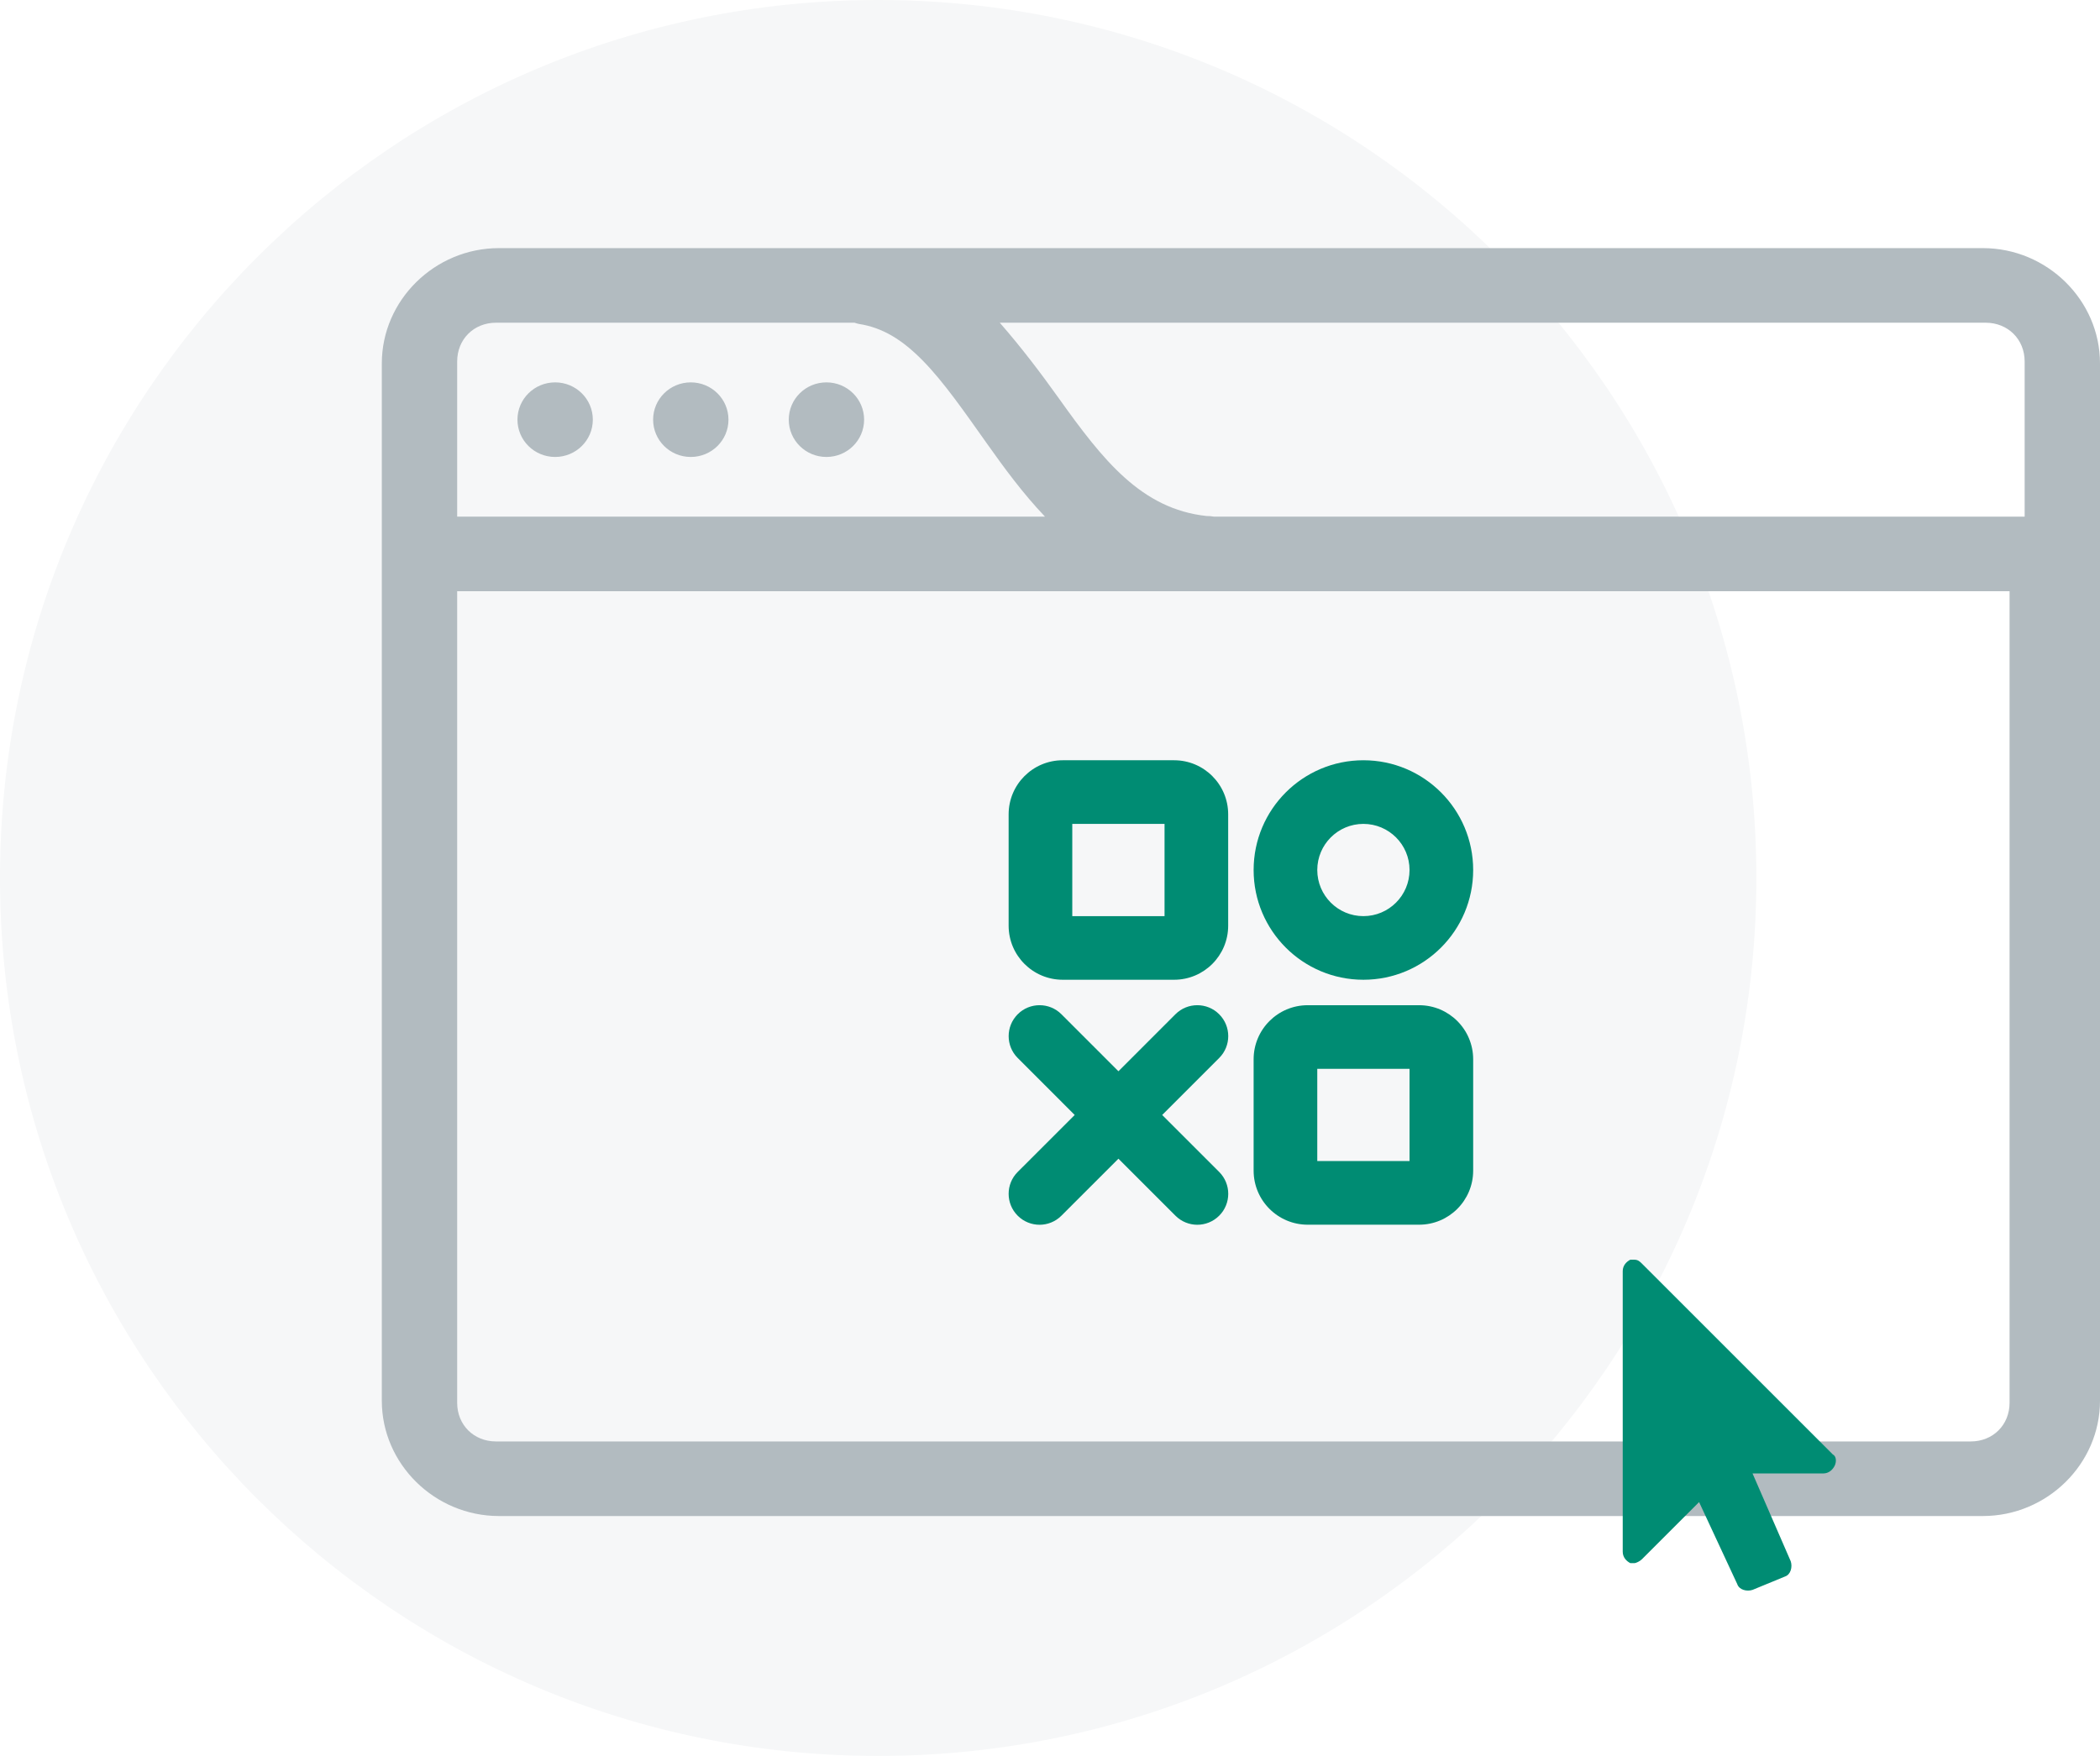
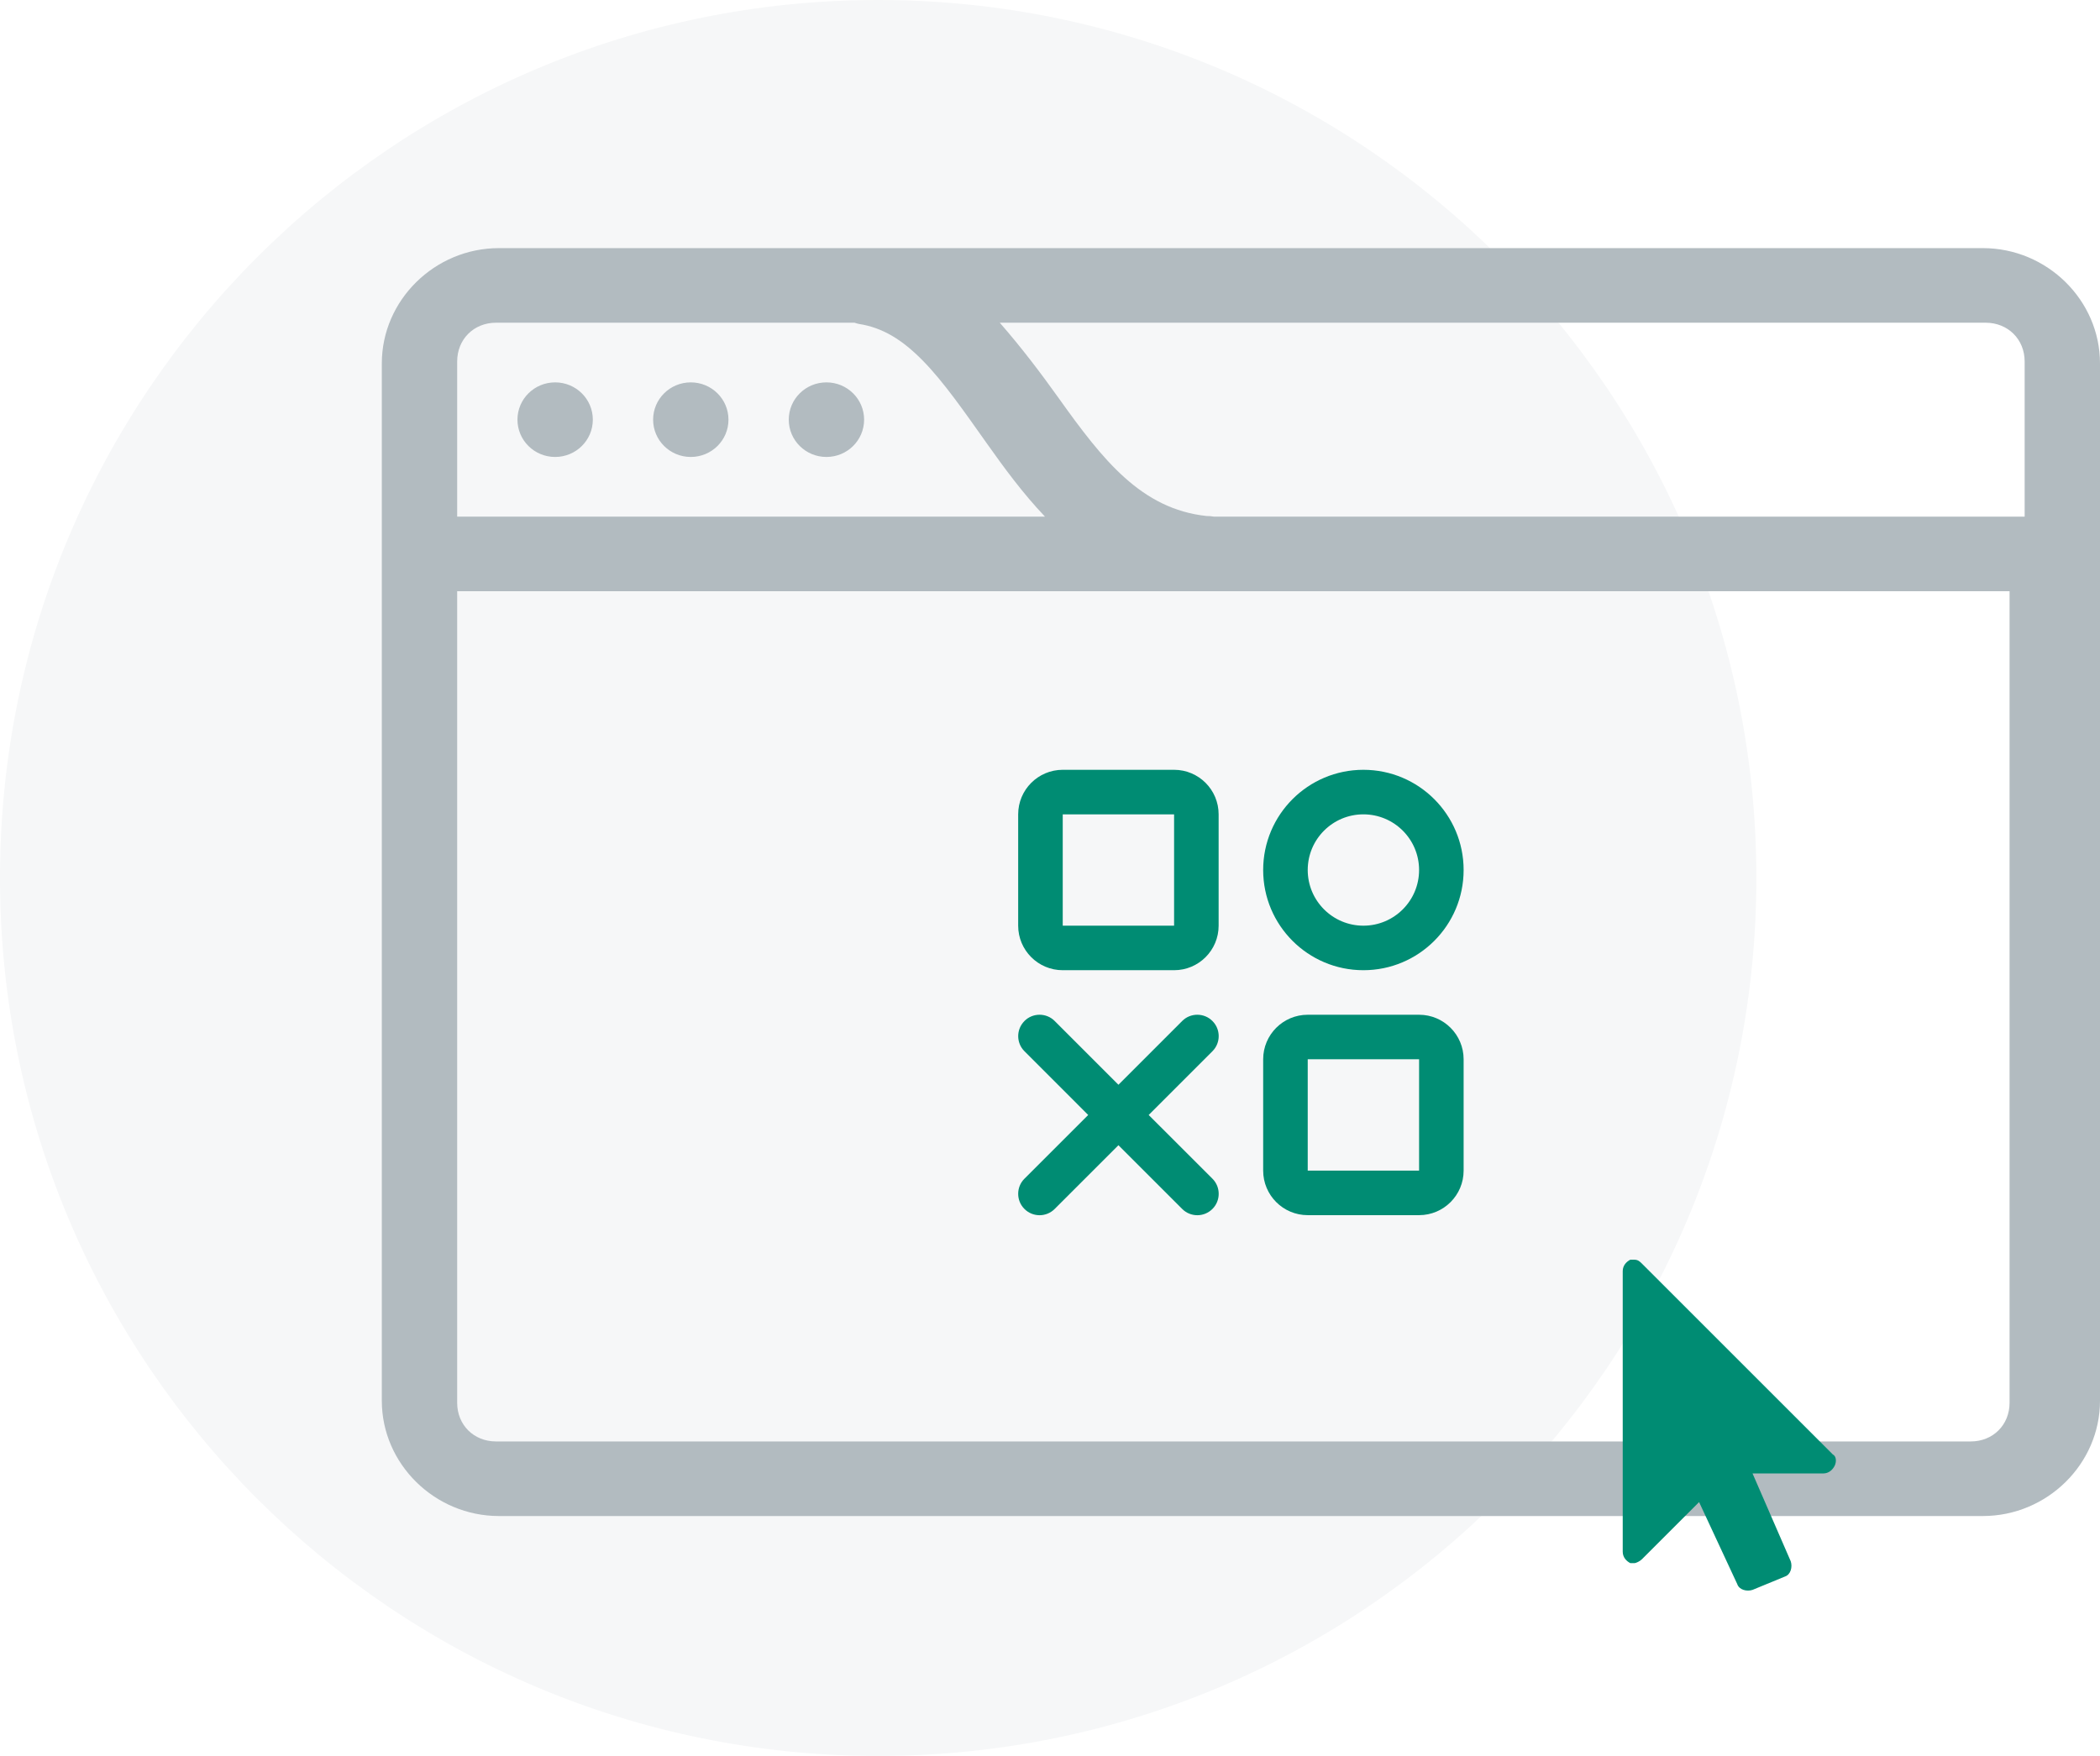
<svg xmlns="http://www.w3.org/2000/svg" width="110" height="92" viewBox="0 0 110 92" fill="none">
-   <path fill-rule="evenodd" clip-rule="evenodd" d="M46 0C71.405 0 92 20.595 92 46C92 71.406 71.405 92.001 46 92.001C20.595 92.001 0 71.406 0 46C0 20.595 20.595 0 46 0Z" fill="#F6F7F8" />
-   <path fill-rule="evenodd" clip-rule="evenodd" d="M26.136 13C22.773 13 20 15.729 20 19.039V73.392C20 76.702 22.773 79.431 26.136 79.431H103.864C107.227 79.431 110 76.702 110 73.392V19.039C110 15.729 107.227 13 103.864 13H26.136ZM25.98 16.908H44.76C44.831 16.932 44.907 16.955 44.982 16.971C46.229 17.162 47.262 17.797 48.35 18.908C49.438 20.019 50.511 21.567 51.687 23.226C52.584 24.492 53.565 25.837 54.737 27.068H23.947V18.94C23.947 17.777 24.817 16.908 25.981 16.908L25.98 16.908ZM52.368 16.908H104.008C105.178 16.908 106.053 17.777 106.053 18.94V27.068H63.585C63.457 27.044 63.329 27.036 63.201 27.036C59.782 26.667 57.769 24.103 55.468 20.877C54.522 19.551 53.491 18.19 52.369 16.908L52.368 16.908ZM29.079 20.034C27.988 20.034 27.105 20.908 27.105 21.988C27.105 23.068 27.988 23.942 29.079 23.942C30.17 23.942 31.053 23.068 31.053 21.988C31.053 20.908 30.17 20.034 29.079 20.034ZM36.184 20.034C35.093 20.034 34.211 20.908 34.211 21.988C34.211 23.068 35.093 23.942 36.184 23.942C37.275 23.942 38.158 23.068 38.158 21.988C38.158 20.908 37.275 20.034 36.184 20.034ZM43.289 20.034C42.199 20.034 41.316 20.908 41.316 21.988C41.316 23.068 42.199 23.942 43.289 23.942C44.38 23.942 45.263 23.068 45.263 21.988C45.263 20.908 44.38 20.034 43.289 20.034ZM23.947 30.976H105.263V73.498C105.263 74.657 104.394 75.523 103.23 75.523H25.98C24.817 75.523 23.947 74.657 23.947 73.498V30.976Z" fill="#B2BBC0" />
-   <path d="M96.1 76.8C96 77 95.8 77.2 95.5 77.2H91.8L93.8 81.8C93.9 82.1 93.8 82.5 93.5 82.6L91.8 83.3C91.5 83.4 91.1 83.3 91 83L89 78.7L86 81.7C85.9 81.8 85.7 81.9 85.6 81.9C85.5 81.9 85.4 81.9 85.4 81.9C85.2 81.8 85 81.6 85 81.3V66.6C85 66.3 85.2 66.1 85.4 66C85.5 66 85.6 66 85.6 66C85.8 66 85.9 66.1 86 66.2L96 76.2C96.2 76.3 96.2 76.6 96.1 76.8Z" fill="#008C73" />
-   <path fill-rule="evenodd" clip-rule="evenodd" d="M61.5 40.333H55.667C54.378 40.333 53.333 41.378 53.333 42.667V48.5C53.333 49.789 54.378 50.833 55.667 50.833H61.5C62.789 50.833 63.833 49.789 63.833 48.5V42.667C63.833 41.378 62.789 40.333 61.5 40.333ZM55.667 48.5V42.667H61.5V48.5H55.667Z" fill="#008C73" />
-   <path d="M55.667 42.667V42.167H55.167V42.667H55.667ZM55.667 48.5H55.167V49H55.667V48.5ZM61.5 42.667H62V42.167H61.5V42.667ZM61.5 48.5V49H62V48.5H61.5ZM55.667 40.833H61.5V39.833H55.667V40.833ZM53.833 42.667C53.833 41.654 54.654 40.833 55.667 40.833V39.833C54.102 39.833 52.833 41.102 52.833 42.667H53.833ZM53.833 48.5V42.667H52.833V48.5H53.833ZM55.667 50.333C54.654 50.333 53.833 49.513 53.833 48.5H52.833C52.833 50.065 54.102 51.333 55.667 51.333V50.333ZM61.5 50.333H55.667V51.333H61.5V50.333ZM63.333 48.5C63.333 49.513 62.512 50.333 61.5 50.333V51.333C63.065 51.333 64.333 50.065 64.333 48.5H63.333ZM63.333 42.667V48.5H64.333V42.667H63.333ZM61.5 40.833C62.512 40.833 63.333 41.654 63.333 42.667H64.333C64.333 41.102 63.065 39.833 61.5 39.833V40.833ZM55.167 42.667V48.5H56.167V42.667H55.167ZM61.5 42.167H55.667V43.167H61.5V42.167ZM62 48.5V42.667H61V48.5H62ZM55.667 49H61.5V48H55.667V49Z" fill="#008C73" />
-   <path fill-rule="evenodd" clip-rule="evenodd" d="M74.333 53.167H68.5C67.211 53.167 66.166 54.211 66.166 55.5V61.333C66.166 62.622 67.211 63.667 68.5 63.667H74.333C75.622 63.667 76.666 62.622 76.666 61.333V55.5C76.666 54.211 75.622 53.167 74.333 53.167ZM68.5 61.333V55.5H74.333V61.333H68.5Z" fill="#008C73" />
-   <path d="M68.5 55.5V55H68V55.5H68.5ZM68.5 61.333H68V61.833H68.5V61.333ZM74.333 55.5H74.833V55H74.333V55.5ZM74.333 61.333V61.833H74.833V61.333H74.333ZM68.5 53.667H74.333V52.667H68.5V53.667ZM66.666 55.5C66.666 54.487 67.487 53.667 68.5 53.667V52.667C66.935 52.667 65.666 53.935 65.666 55.5H66.666ZM66.666 61.333V55.5H65.666V61.333H66.666ZM68.5 63.167C67.487 63.167 66.666 62.346 66.666 61.333H65.666C65.666 62.898 66.935 64.167 68.5 64.167V63.167ZM74.333 63.167H68.5V64.167H74.333V63.167ZM76.166 61.333C76.166 62.346 75.346 63.167 74.333 63.167V64.167C75.898 64.167 77.166 62.898 77.166 61.333H76.166ZM76.166 55.5V61.333H77.166V55.5H76.166ZM74.333 53.667C75.346 53.667 76.166 54.487 76.166 55.5H77.166C77.166 53.935 75.898 52.667 74.333 52.667V53.667ZM68 55.5V61.333H69V55.5H68ZM74.333 55H68.5V56H74.333V55ZM74.833 61.333V55.5H73.833V61.333H74.833ZM68.5 61.833H74.333V60.833H68.5V61.833Z" fill="#008C73" />
-   <path fill-rule="evenodd" clip-rule="evenodd" d="M76.666 45.583C76.666 48.483 74.316 50.833 71.416 50.833C68.517 50.833 66.166 48.483 66.166 45.583C66.166 42.684 68.517 40.333 71.416 40.333C74.316 40.333 76.666 42.684 76.666 45.583ZM68.5 45.583C68.5 47.194 69.806 48.5 71.416 48.5C73.027 48.5 74.333 47.194 74.333 45.583C74.333 43.972 73.027 42.667 71.416 42.667C69.806 42.667 68.5 43.972 68.5 45.583Z" fill="#008C73" />
-   <path d="M71.416 51.333C74.592 51.333 77.166 48.759 77.166 45.583H76.166C76.166 48.207 74.04 50.333 71.416 50.333V51.333ZM65.666 45.583C65.666 48.759 68.241 51.333 71.416 51.333V50.333C68.793 50.333 66.666 48.207 66.666 45.583H65.666ZM71.416 39.833C68.241 39.833 65.666 42.408 65.666 45.583H66.666C66.666 42.96 68.793 40.833 71.416 40.833V39.833ZM77.166 45.583C77.166 42.408 74.592 39.833 71.416 39.833V40.833C74.04 40.833 76.166 42.96 76.166 45.583H77.166ZM71.416 48C70.082 48 69 46.918 69 45.583H68C68 47.47 69.529 49 71.416 49V48ZM73.833 45.583C73.833 46.918 72.751 48 71.416 48V49C73.303 49 74.833 47.47 74.833 45.583H73.833ZM71.416 43.167C72.751 43.167 73.833 44.249 73.833 45.583H74.833C74.833 43.696 73.303 42.167 71.416 42.167V43.167ZM69 45.583C69 44.249 70.082 43.167 71.416 43.167V42.167C69.529 42.167 68 43.696 68 45.583H69Z" fill="#008C73" />
-   <path fill-rule="evenodd" clip-rule="evenodd" d="M58.585 60.002L55.242 63.344C54.808 63.779 54.099 63.779 53.664 63.344L53.659 63.339C53.225 62.905 53.225 62.194 53.659 61.759L57.001 58.418L53.66 55.076C53.226 54.642 53.226 53.932 53.66 53.498L53.664 53.492C54.099 53.058 54.809 53.058 55.243 53.492L58.585 56.834L61.926 53.492C62.36 53.058 63.071 53.058 63.505 53.492L63.511 53.498C63.945 53.932 63.945 54.642 63.511 55.076L60.169 58.418L63.511 61.759C63.945 62.194 63.945 62.905 63.511 63.339L63.505 63.344C63.071 63.779 62.361 63.779 61.927 63.344L58.585 60.002Z" fill="#008C73" stroke="#008C73" />
+   <path fill-rule="evenodd" clip-rule="evenodd" class="illustration-background-fill" d="M46 0C71.405 0 92 20.595 92 46C92 71.406 71.405 92.001 46 92.001C20.595 92.001 0 71.406 0 46C0 20.595 20.595 0 46 0Z" fill="#F6F7F8" />
+   <path class="illustration-light-fill" fill-rule="evenodd" clip-rule="evenodd" d="M26.136 13C22.773 13 20 15.729 20 19.039V73.392C20 76.702 22.773 79.431 26.136 79.431H103.864C107.227 79.431 110 76.702 110 73.392V19.039C110 15.729 107.227 13 103.864 13H26.136ZM25.98 16.908H44.76C44.831 16.932 44.907 16.955 44.982 16.971C46.229 17.162 47.262 17.797 48.35 18.908C49.438 20.019 50.511 21.567 51.687 23.226C52.584 24.492 53.565 25.837 54.737 27.068H23.947V18.94C23.947 17.777 24.817 16.908 25.981 16.908L25.98 16.908ZM52.368 16.908H104.008C105.178 16.908 106.053 17.777 106.053 18.94V27.068H63.585C63.457 27.044 63.329 27.036 63.201 27.036C59.782 26.667 57.769 24.103 55.468 20.877C54.522 19.551 53.491 18.19 52.369 16.908L52.368 16.908ZM29.079 20.034C27.988 20.034 27.105 20.908 27.105 21.988C27.105 23.068 27.988 23.942 29.079 23.942C30.17 23.942 31.053 23.068 31.053 21.988C31.053 20.908 30.17 20.034 29.079 20.034ZM36.184 20.034C35.093 20.034 34.211 20.908 34.211 21.988C34.211 23.068 35.093 23.942 36.184 23.942C37.275 23.942 38.158 23.068 38.158 21.988C38.158 20.908 37.275 20.034 36.184 20.034ZM43.289 20.034C42.199 20.034 41.316 20.908 41.316 21.988C41.316 23.068 42.199 23.942 43.289 23.942C44.38 23.942 45.263 23.068 45.263 21.988C45.263 20.908 44.38 20.034 43.289 20.034ZM23.947 30.976H105.263V73.498C105.263 74.657 104.394 75.523 103.23 75.523H25.98C24.817 75.523 23.947 74.657 23.947 73.498V30.976Z" fill="#B2BBC0" />
+   <path class="illustration-main-fill" d="M96.1 76.8C96 77 95.8 77.2 95.5 77.2H91.8L93.8 81.8C93.9 82.1 93.8 82.5 93.5 82.6L91.8 83.3C91.5 83.4 91.1 83.3 91 83L89 78.7L86 81.7C85.9 81.8 85.7 81.9 85.6 81.9C85.5 81.9 85.4 81.9 85.4 81.9C85.2 81.8 85 81.6 85 81.3V66.6C85 66.3 85.2 66.1 85.4 66C85.5 66 85.6 66 85.6 66C85.8 66 85.9 66.1 86 66.2L96 76.2C96.2 76.3 96.2 76.6 96.1 76.8Z" fill="#008C73" />
+   <path class="illustration-main-fill" fill-rule="evenodd" clip-rule="evenodd" d="M61.5 40.333H55.667C54.378 40.333 53.333 41.378 53.333 42.667V48.5C53.333 49.789 54.378 50.833 55.667 50.833H61.5C62.789 50.833 63.833 49.789 63.833 48.5V42.667C63.833 41.378 62.789 40.333 61.5 40.333ZM55.667 48.5V42.667H61.5V48.5H55.667Z" fill="#008C73" />
+   <path class="illustration-main-fill" fill-rule="evenodd" clip-rule="evenodd" d="M74.333 53.167H68.5C67.211 53.167 66.166 54.211 66.166 55.5V61.333C66.166 62.622 67.211 63.667 68.5 63.667H74.333C75.622 63.667 76.666 62.622 76.666 61.333V55.5C76.666 54.211 75.622 53.167 74.333 53.167ZM68.5 61.333V55.5H74.333V61.333H68.5Z" fill="#008C73" />
+   <path class="illustration-main-fill" fill-rule="evenodd" clip-rule="evenodd" d="M76.666 45.583C76.666 48.483 74.316 50.833 71.416 50.833C68.517 50.833 66.166 48.483 66.166 45.583C66.166 42.684 68.517 40.333 71.416 40.333C74.316 40.333 76.666 42.684 76.666 45.583ZM68.5 45.583C68.5 47.194 69.806 48.5 71.416 48.5C73.027 48.5 74.333 47.194 74.333 45.583C74.333 43.972 73.027 42.667 71.416 42.667C69.806 42.667 68.5 43.972 68.5 45.583Z" fill="#008C73" />
+   <path class="illustration-main-fill" fill-rule="evenodd" clip-rule="evenodd" d="M58.585 60.002L55.242 63.344C54.808 63.779 54.099 63.779 53.664 63.344L53.659 63.339C53.225 62.905 53.225 62.194 53.659 61.759L57.001 58.418L53.66 55.076C53.226 54.642 53.226 53.932 53.66 53.498L53.664 53.492C54.099 53.058 54.809 53.058 55.243 53.492L58.585 56.834L61.926 53.492C62.36 53.058 63.071 53.058 63.505 53.492L63.511 53.498C63.945 53.932 63.945 54.642 63.511 55.076L60.169 58.418L63.511 61.759C63.945 62.194 63.945 62.905 63.511 63.339L63.505 63.344C63.071 63.779 62.361 63.779 61.927 63.344L58.585 60.002Z" fill="#008C73" />
</svg>
